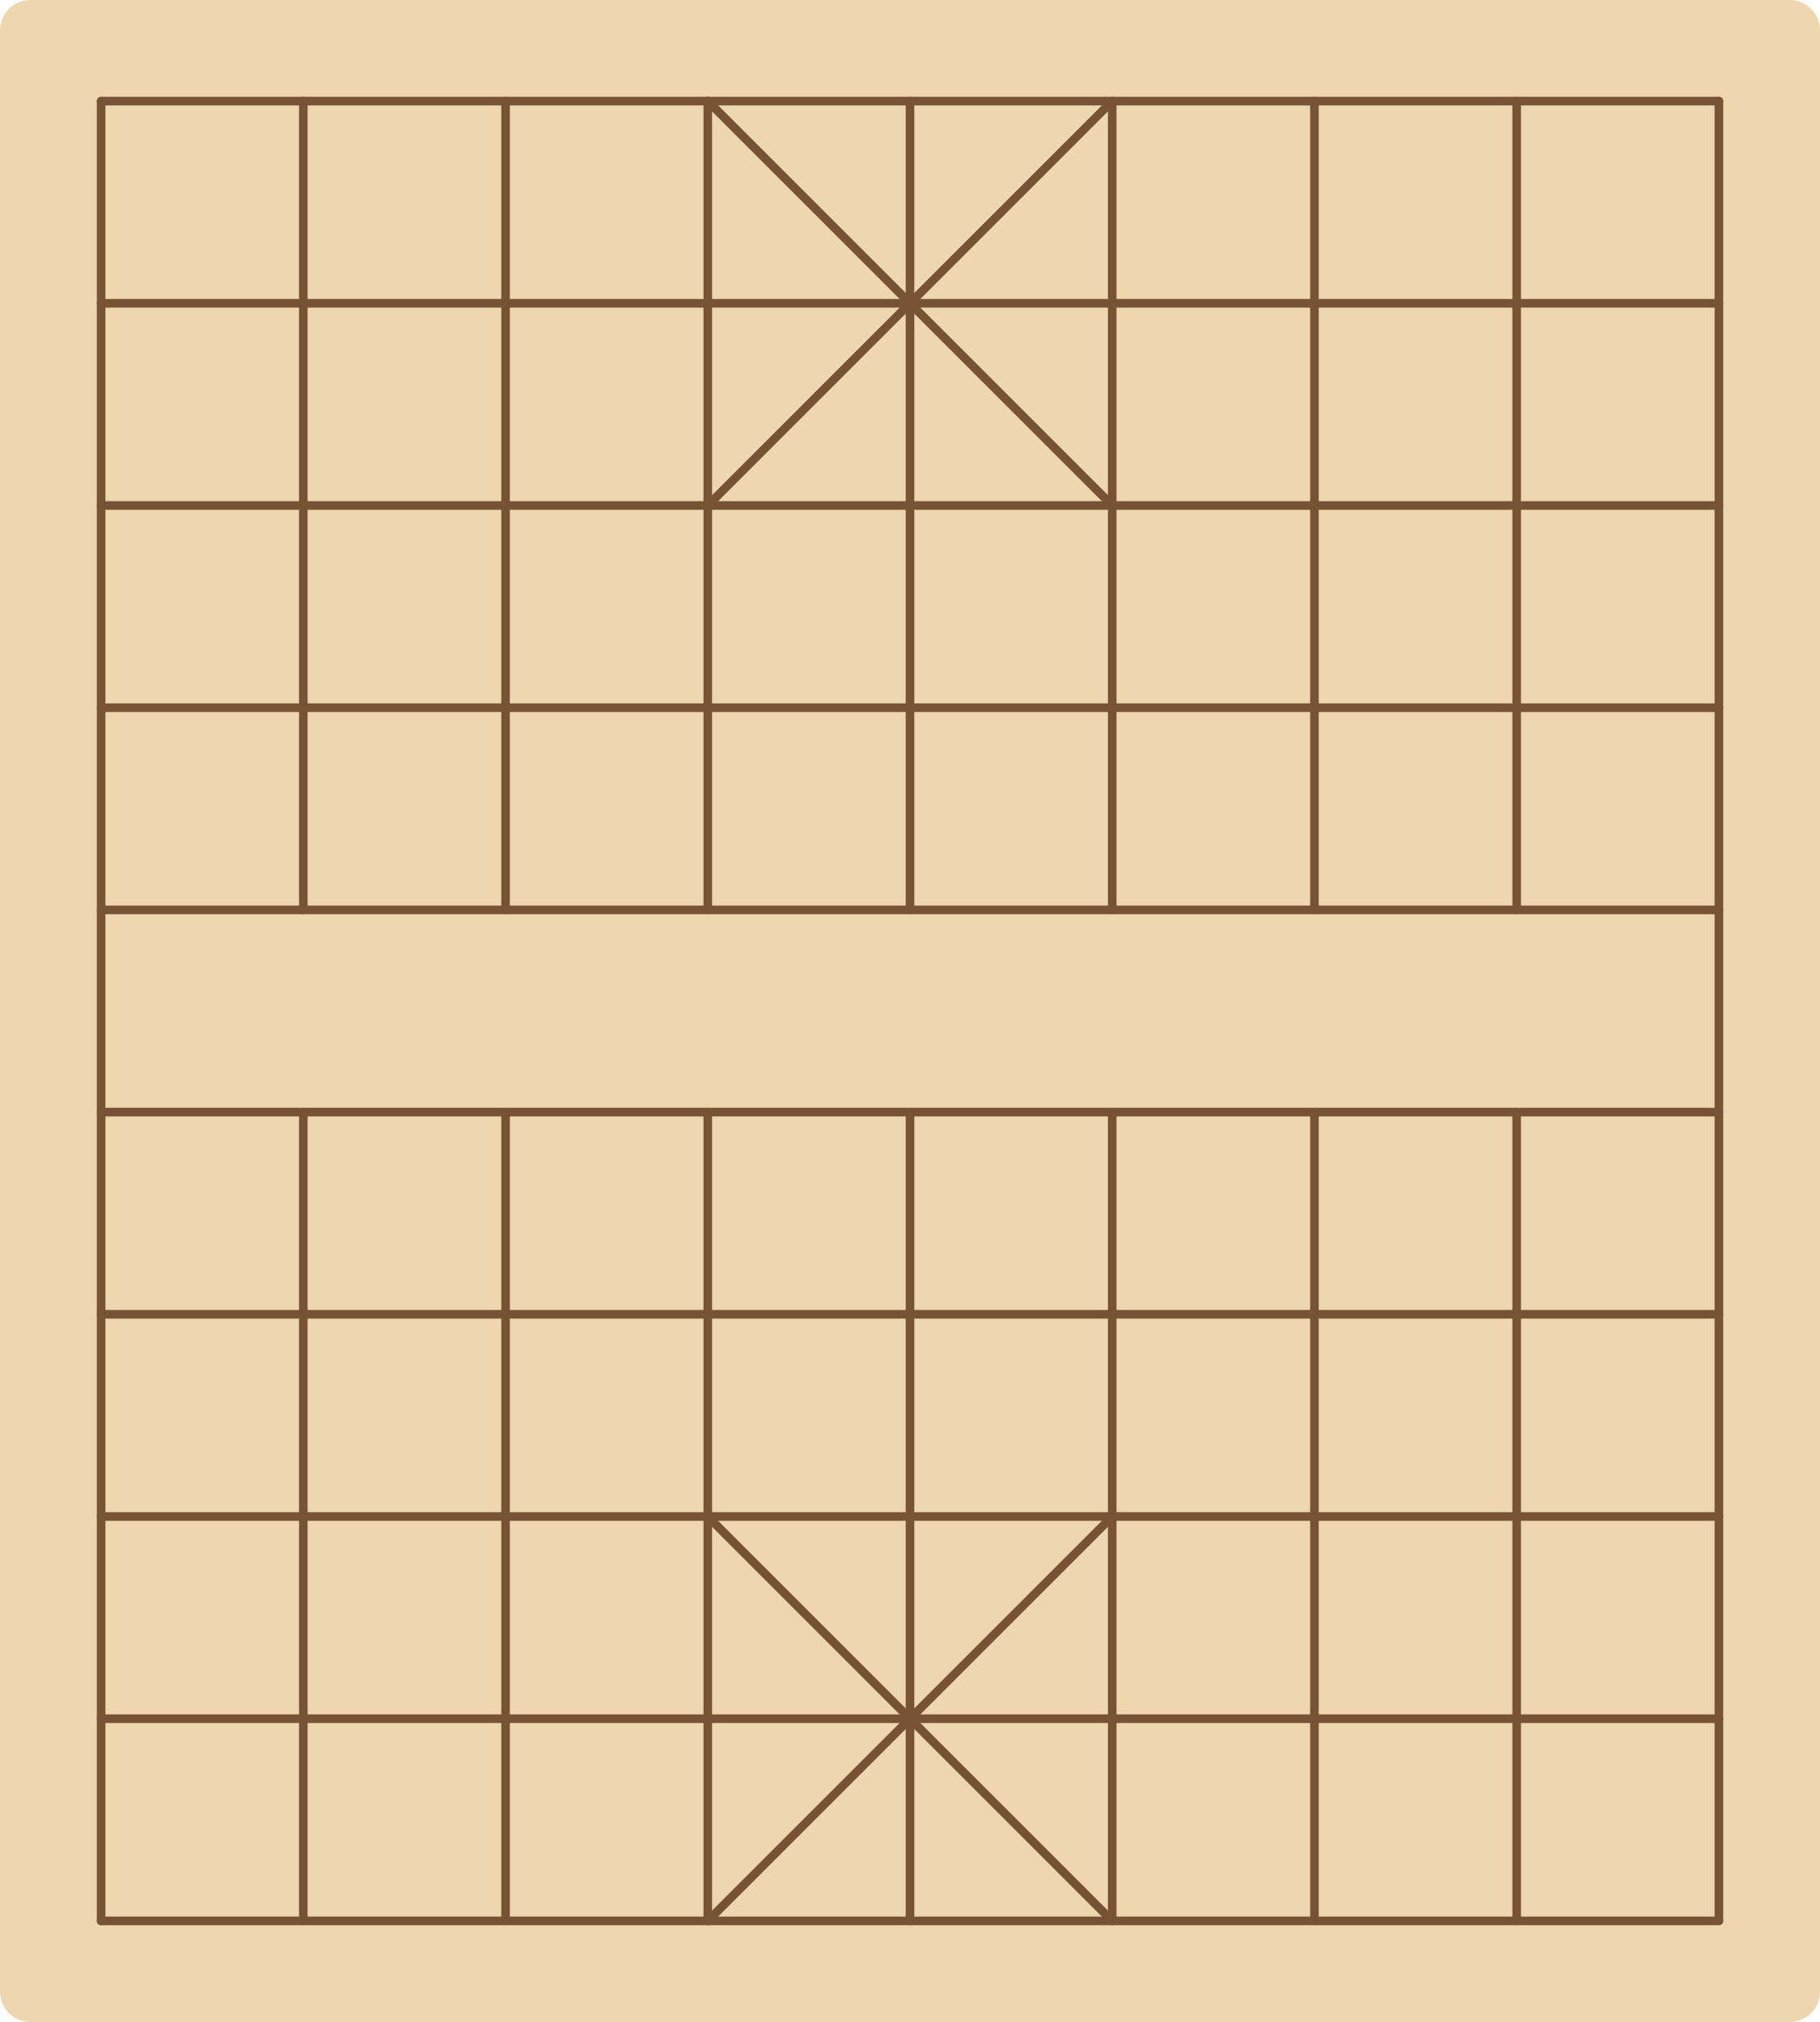
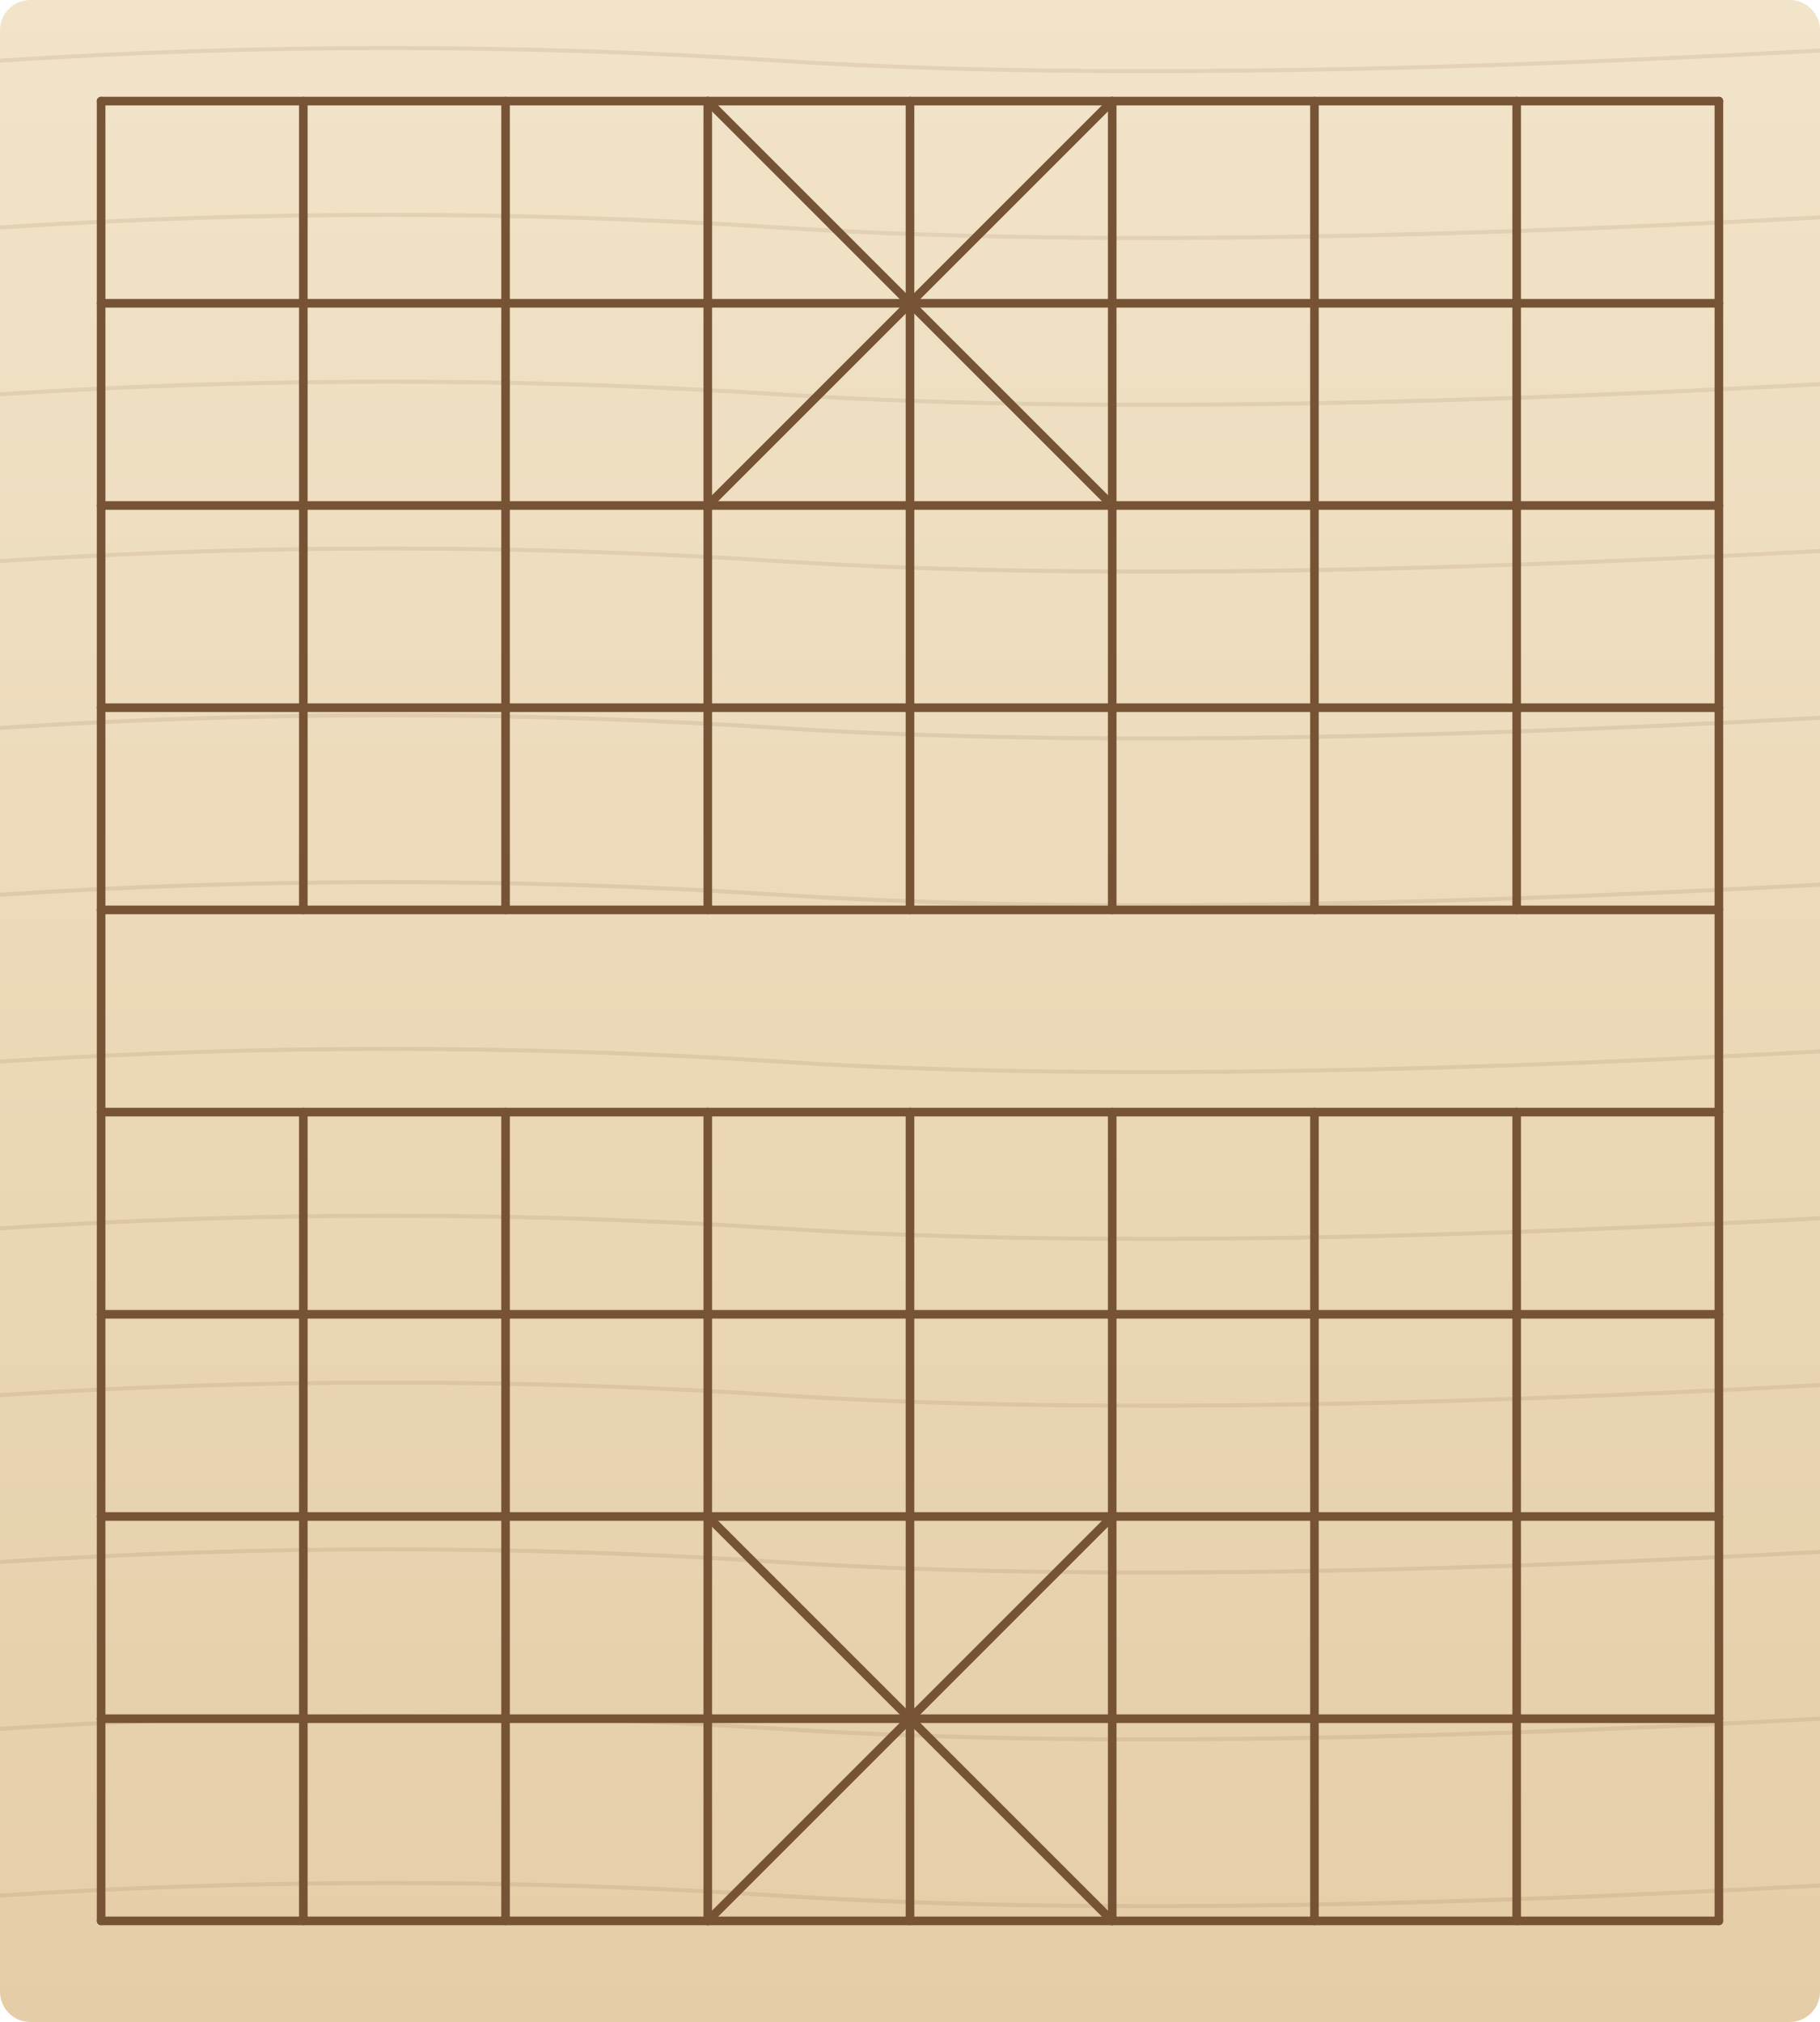
<svg xmlns="http://www.w3.org/2000/svg" width="360" height="400" viewBox="0 0 360 400">
-   <defs />
-   <rect x="0" y="0" width="360" height="400" rx="6" fill="#EED7AE" stroke="none" stroke-width="1" />
+   <defs>
+     <linearGradient id="xiangqi-maple" x2="0" y2="1">
+       <stop stop-color="#F2E4C9" />
+       <stop offset="1" stop-color="#E5CDA7" />
+     </linearGradient>
+   </defs>
+   <rect x="0" y="0" width="360" height="400" rx="6" fill="url(#xiangqi-maple)" stroke="none" stroke-width="1" />
+   <path d="M0 12Q77 7 154 12T360 10" fill="none" stroke="#765335" stroke-width="0.8" stroke-linecap="round" stroke-linejoin="round" opacity="0.12" />
+   <path d="M0 45Q77 40 154 45T360 43" fill="none" stroke="#765335" stroke-width="0.8" stroke-linecap="round" stroke-linejoin="round" opacity="0.12" />
+   <path d="M0 78Q77 73 154 78T360 76" fill="none" stroke="#765335" stroke-width="0.8" stroke-linecap="round" stroke-linejoin="round" opacity="0.12" />
+   <path d="M0 111Q77 106 154 111T360 109" fill="none" stroke="#765335" stroke-width="0.8" stroke-linecap="round" stroke-linejoin="round" opacity="0.12" />
+   <path d="M0 144Q77 139 154 144T360 142" fill="none" stroke="#765335" stroke-width="0.8" stroke-linecap="round" stroke-linejoin="round" opacity="0.12" />
+   <path d="M0 177Q77 172 154 177T360 175" fill="none" stroke="#765335" stroke-width="0.8" stroke-linecap="round" stroke-linejoin="round" opacity="0.12" />
+   <path d="M0 210Q77 205 154 210T360 208" fill="none" stroke="#765335" stroke-width="0.8" stroke-linecap="round" stroke-linejoin="round" opacity="0.12" />
+   <path d="M0 243Q77 238 154 243T360 241" fill="none" stroke="#765335" stroke-width="0.8" stroke-linecap="round" stroke-linejoin="round" opacity="0.12" />
+   <path d="M0 276Q77 271 154 276T360 274" fill="none" stroke="#765335" stroke-width="0.8" stroke-linecap="round" stroke-linejoin="round" opacity="0.12" />
+   <path d="M0 309Q77 304 154 309T360 307" fill="none" stroke="#765335" stroke-width="0.8" stroke-linecap="round" stroke-linejoin="round" opacity="0.12" />
+   <path d="M0 342Q77 337 154 342T360 340" fill="none" stroke="#765335" stroke-width="0.8" stroke-linecap="round" stroke-linejoin="round" opacity="0.12" />
+   <path d="M0 375Q77 370 154 375T360 373" fill="none" stroke="#765335" stroke-width="0.8" stroke-linecap="round" stroke-linejoin="round" opacity="0.12" />
  <path d="M20 20H340" fill="none" stroke="#765335" stroke-width="1.7" stroke-linecap="round" stroke-linejoin="round" opacity="1" />
  <path d="M20 60H340" fill="none" stroke="#765335" stroke-width="1.7" stroke-linecap="round" stroke-linejoin="round" opacity="1" />
  <path d="M20 100H340" fill="none" stroke="#765335" stroke-width="1.7" stroke-linecap="round" stroke-linejoin="round" opacity="1" />
  <path d="M20 140H340" fill="none" stroke="#765335" stroke-width="1.7" stroke-linecap="round" stroke-linejoin="round" opacity="1" />
  <path d="M20 180H340" fill="none" stroke="#765335" stroke-width="1.7" stroke-linecap="round" stroke-linejoin="round" opacity="1" />
  <path d="M20 220H340" fill="none" stroke="#765335" stroke-width="1.7" stroke-linecap="round" stroke-linejoin="round" opacity="1" />
  <path d="M20 260H340" fill="none" stroke="#765335" stroke-width="1.7" stroke-linecap="round" stroke-linejoin="round" opacity="1" />
  <path d="M20 300H340" fill="none" stroke="#765335" stroke-width="1.7" stroke-linecap="round" stroke-linejoin="round" opacity="1" />
  <path d="M20 340H340" fill="none" stroke="#765335" stroke-width="1.7" stroke-linecap="round" stroke-linejoin="round" opacity="1" />
  <path d="M20 380H340" fill="none" stroke="#765335" stroke-width="1.7" stroke-linecap="round" stroke-linejoin="round" opacity="1" />
  <path d="M20 20V380" fill="none" stroke="#765335" stroke-width="1.7" stroke-linecap="round" stroke-linejoin="round" opacity="1" />
  <path d="M60 20V180M60 220V380" fill="none" stroke="#765335" stroke-width="1.7" stroke-linecap="round" stroke-linejoin="round" opacity="1" />
  <path d="M100 20V180M100 220V380" fill="none" stroke="#765335" stroke-width="1.7" stroke-linecap="round" stroke-linejoin="round" opacity="1" />
  <path d="M140 20V180M140 220V380" fill="none" stroke="#765335" stroke-width="1.7" stroke-linecap="round" stroke-linejoin="round" opacity="1" />
  <path d="M180 20V180M180 220V380" fill="none" stroke="#765335" stroke-width="1.7" stroke-linecap="round" stroke-linejoin="round" opacity="1" />
  <path d="M220 20V180M220 220V380" fill="none" stroke="#765335" stroke-width="1.7" stroke-linecap="round" stroke-linejoin="round" opacity="1" />
  <path d="M260 20V180M260 220V380" fill="none" stroke="#765335" stroke-width="1.7" stroke-linecap="round" stroke-linejoin="round" opacity="1" />
  <path d="M300 20V180M300 220V380" fill="none" stroke="#765335" stroke-width="1.7" stroke-linecap="round" stroke-linejoin="round" opacity="1" />
  <path d="M340 20V380" fill="none" stroke="#765335" stroke-width="1.7" stroke-linecap="round" stroke-linejoin="round" opacity="1" />
  <path d="M140 20L220 100M220 20L140 100M140 300L220 380M220 300L140 380" fill="none" stroke="#765335" stroke-width="1.7" stroke-linecap="round" stroke-linejoin="round" opacity="1" />
</svg>
